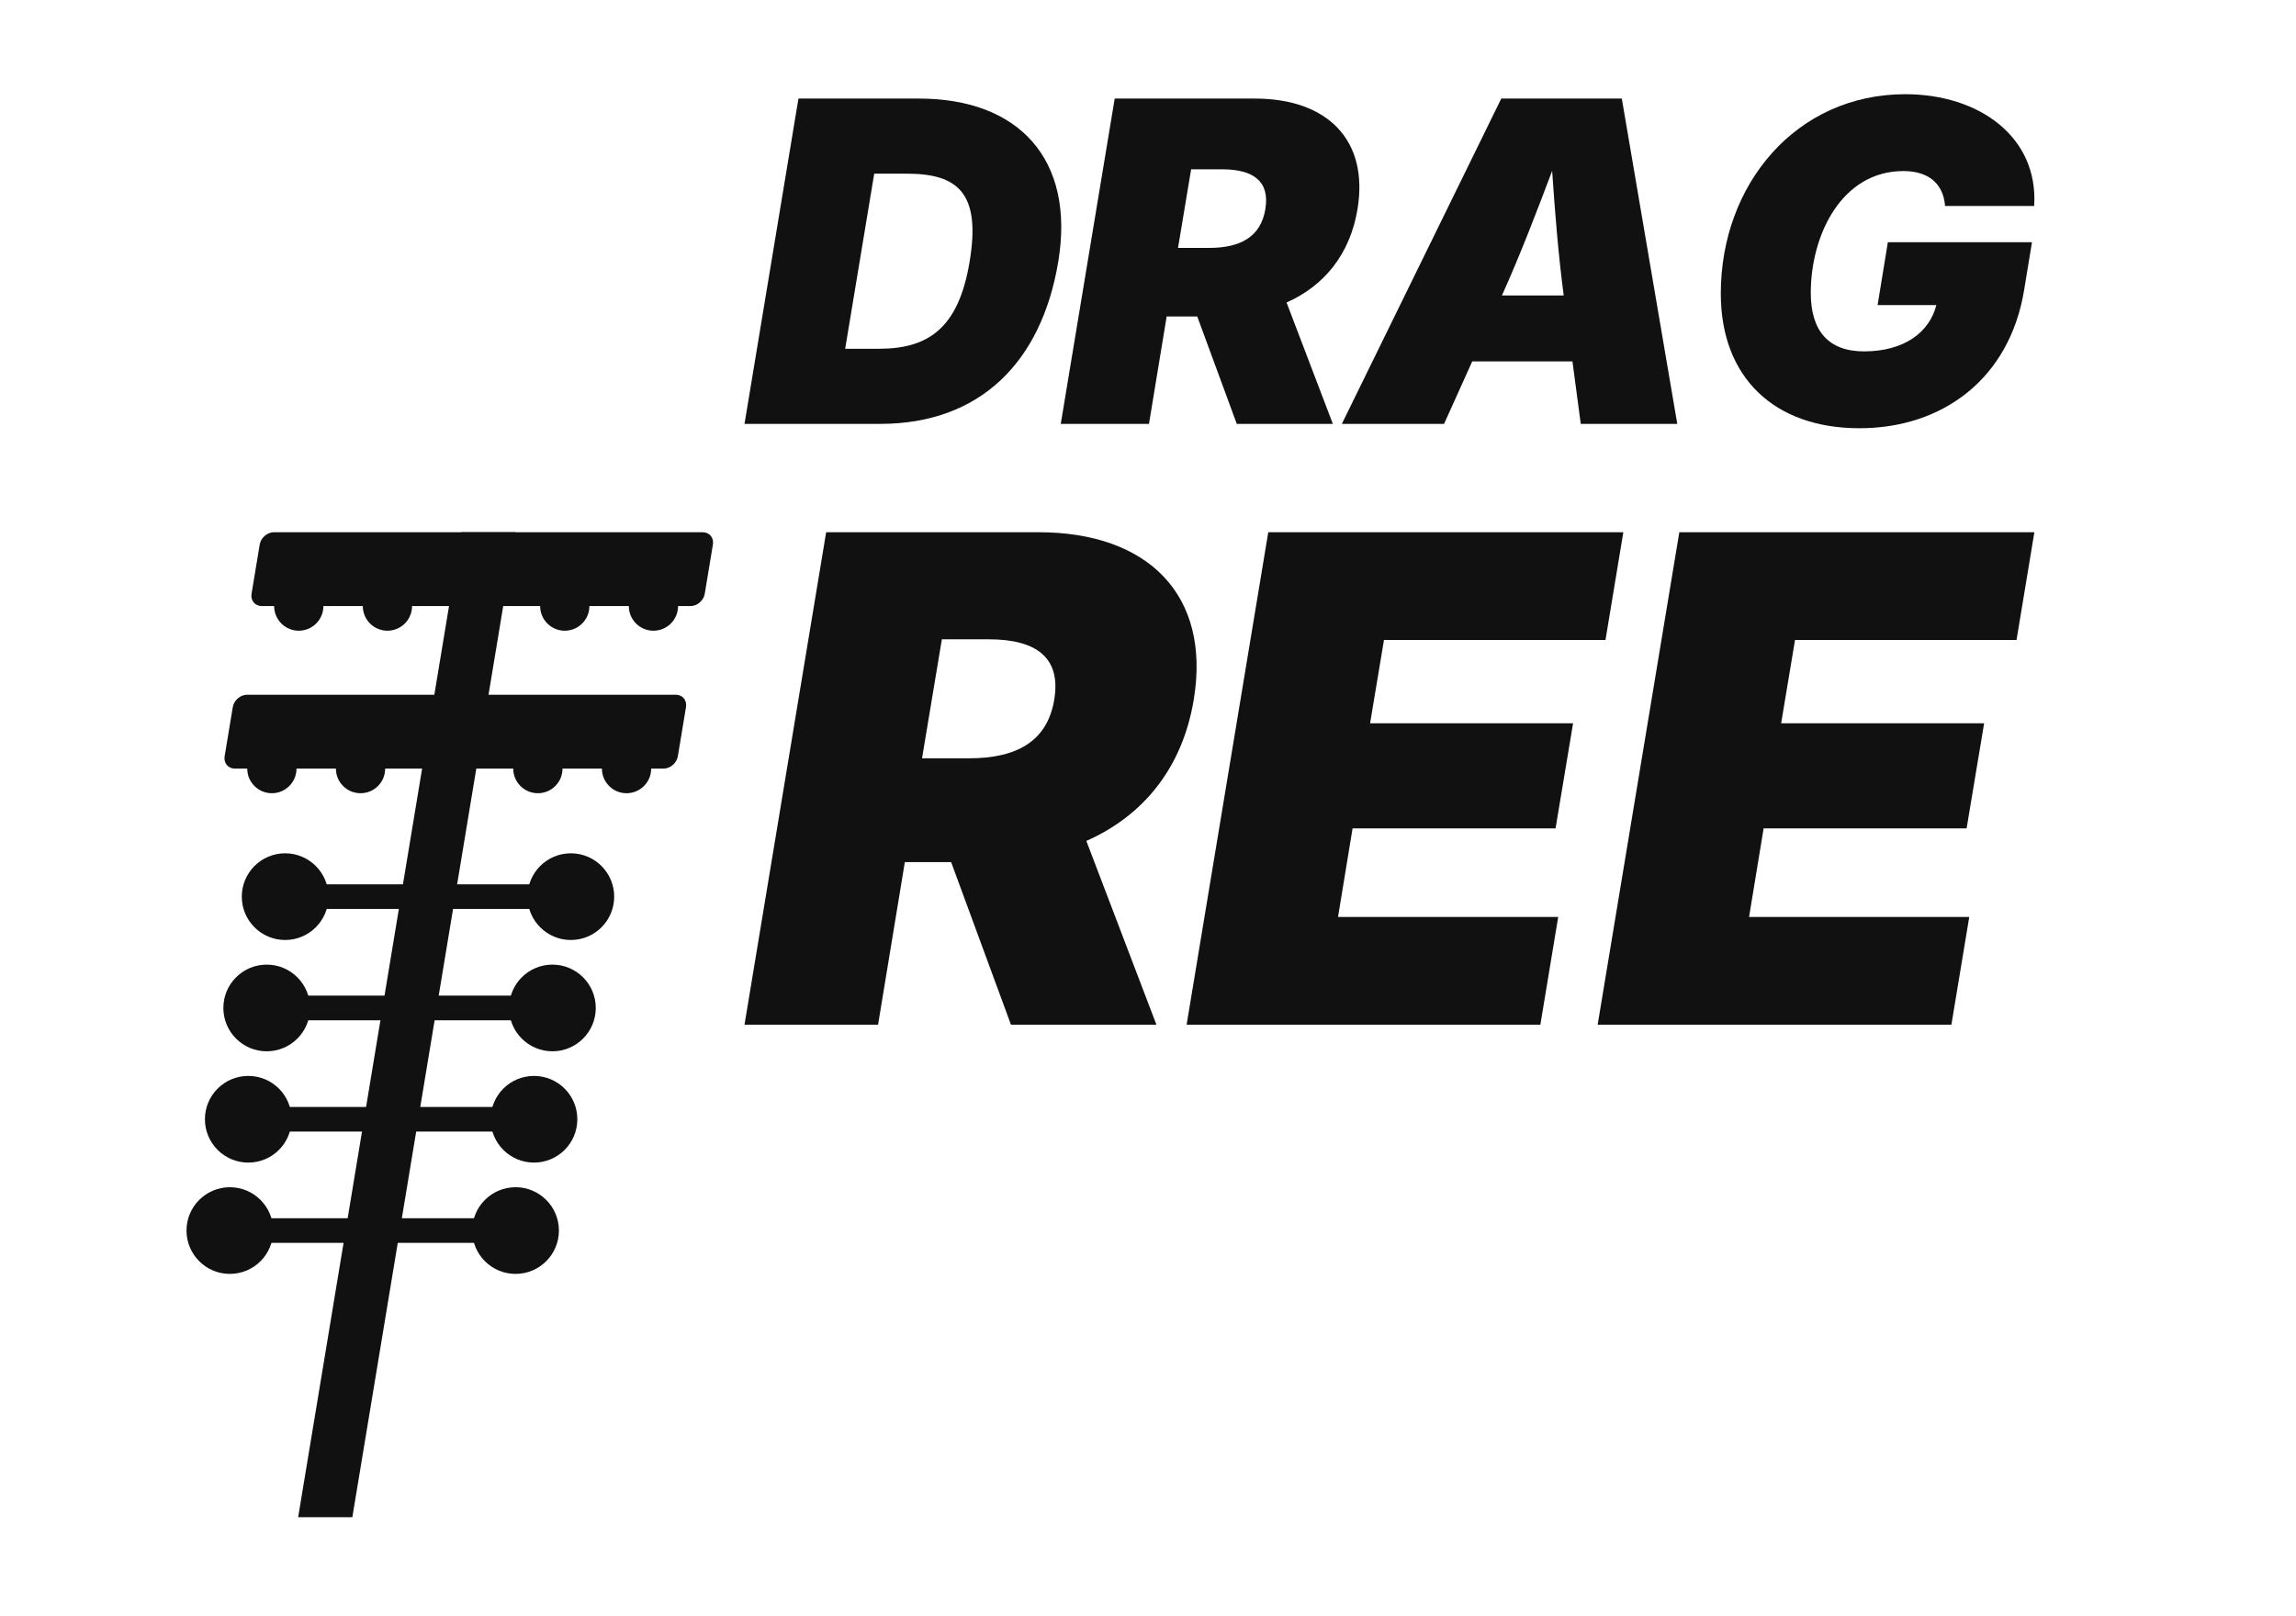
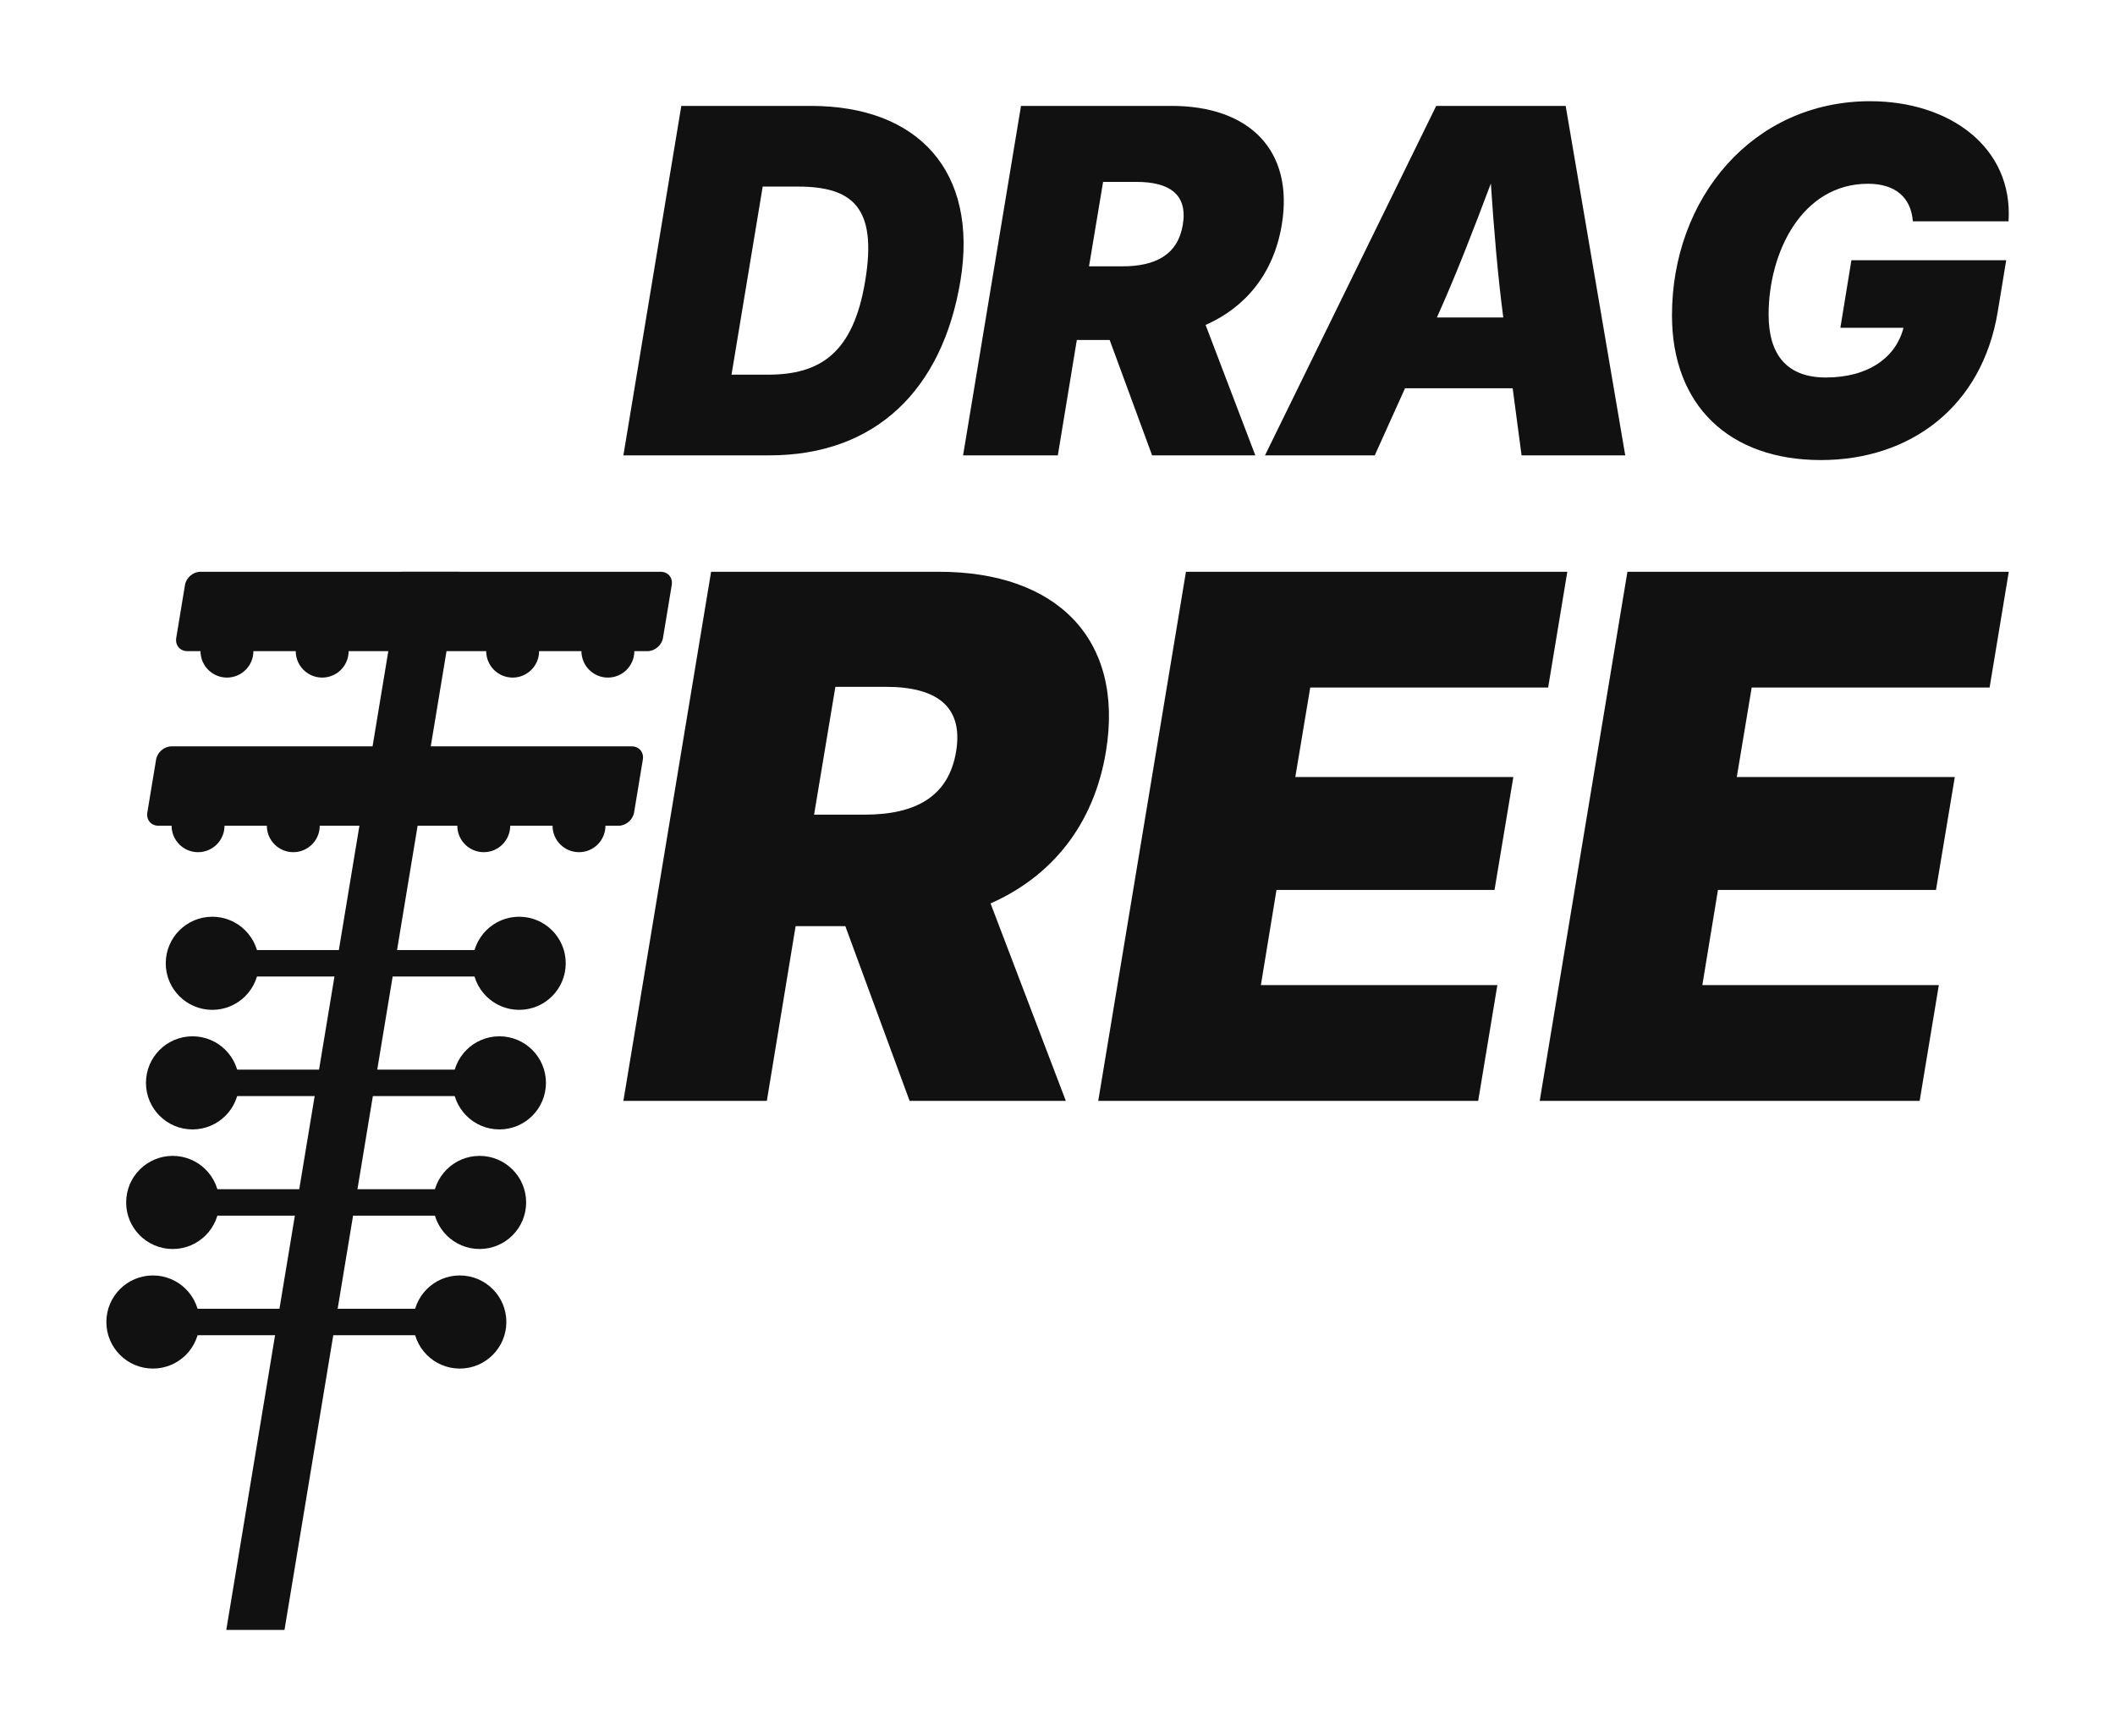
- <svg xmlns="http://www.w3.org/2000/svg" viewBox="-247.7 -624.2 1398.2 984.2" width="1398" height="984">
-   <g fill="#111" transform="translate(0.00 0.00) skewX(-9.400) translate(0 -300.00)">
-     <rect x="-16.50" y="0" width="33.00" height="600.00" />
+ <svg xmlns="http://www.w3.org/2000/svg" viewBox="-194.2 -624.2 1198.7 984.2" width="1199" height="984">
+   <g fill="#111" transform="translate(0 0.00) skewX(-9.400) translate(0 -300.00)">
+     <rect x="-16.50" y="0.00" width="33.00" height="600.00" />
    <rect x="-138.00" y="0.00" width="276.00" height="45.00" rx="7.50" />
    <rect x="-138.00" y="99.00" width="276.00" height="45.00" rx="7.50" />
    <rect x="-87.00" y="214.50" width="174.00" height="15.00" />
    <rect x="-87.00" y="282.30" width="174.00" height="15.00" />
    <rect x="-87.00" y="350.10" width="174.00" height="15.00" />
    <rect x="-87.00" y="417.90" width="174.00" height="15.00" />
  </g>
-   <g fill="#111" transform="translate(0.00 -300.00)">
+   <g fill="#111" transform="translate(0 -300.00)">
    <circle cx="-65.79" cy="45.00" r="15.00" />
    <circle cx="-11.79" cy="45.00" r="15.00" />
    <circle cx="96.21" cy="45.00" r="15.00" />
    <circle cx="150.21" cy="45.00" r="15.00" />
    <circle cx="-82.17" cy="144.00" r="15.00" />
    <circle cx="-28.17" cy="144.00" r="15.00" />
    <circle cx="79.83" cy="144.00" r="15.00" />
    <circle cx="133.83" cy="144.00" r="15.00" />
    <circle cx="-74.09" cy="222.00" r="26.40" />
    <circle cx="99.91" cy="222.00" r="26.40" />
    <circle cx="-85.31" cy="289.80" r="26.40" />
    <circle cx="88.69" cy="289.80" r="26.40" />
    <circle cx="-96.54" cy="357.60" r="26.40" />
    <circle cx="77.46" cy="357.60" r="26.40" />
    <circle cx="-107.76" cy="425.40" r="26.40" />
    <circle cx="66.24" cy="425.40" r="26.40" />
  </g>
  <g fill="#111">
-     <path transform="translate(205.06 0.00) scale(0.20134 -0.20134)" d="M3 0H407L488 492H628L809 0H1249L1037 556C1209 632 1328 777 1362 984C1414 1300 1224 1490 892 1490H250ZM540 806 600 1166H742C885 1166 961 1111 940 984C919 856 825 806 682 806Z" />
-     <path transform="translate(474.31 0.00) scale(0.20134 -0.20134)" d="M3 0H1073L1127 326H461L505 594H1119L1172 912H558L600 1164H1270L1324 1490H250Z" />
-     <path transform="translate(724.64 0.00) scale(0.20134 -0.20134)" d="M3 0H1073L1127 326H461L505 594H1119L1172 912H558L600 1164H1270L1324 1490H250Z" />
+     <path transform="translate(158.40 0.00) scale(0.20134 -0.20134)" d="M3 0H407L488 492H628L809 0H1249L1037 556C1209 632 1328 777 1362 984C1414 1300 1224 1490 892 1490H250ZM540 806 600 1166H742C885 1166 961 1111 940 984C919 856 825 806 682 806Z" />
+     <path transform="translate(427.65 0.00) scale(0.20134 -0.20134)" d="M3 0H1073L1127 326H461L505 594H1119L1172 912H558L600 1164H1270L1324 1490H250Z" />
+     <path transform="translate(677.97 0.00) scale(0.20134 -0.20134)" d="M3 0H1073L1127 326H461L505 594H1119L1172 912H558L600 1164H1270L1324 1490H250Z" />
  </g>
  <g fill="#111">
-     <path transform="translate(205.27 -366.00) scale(0.13299 -0.13299)" d="M625 0C1078 0 1363 279 1440 744C1517 1210 1261 1490 802 1490H250L3 0ZM464 344 597 1146H747C981 1146 1086 1056 1034 744C983 433 840 344 618 344Z" />
-     <path transform="translate(397.87 -366.00) scale(0.13299 -0.13299)" d="M3 0H407L488 492H628L809 0H1249L1037 556C1209 632 1328 777 1362 984C1414 1300 1224 1490 892 1490H250ZM540 806 600 1166H742C885 1166 961 1111 940 984C919 856 825 806 682 806Z" />
-     <path transform="translate(575.71 -366.00) scale(0.13299 -0.13299)" d="M-47 0H421L550 286H1009L1047 0H1489L1235 1490H683ZM686 588C768 770 843 965 916 1159C929 965 945 770 969 588Z" />
-     <path transform="translate(788.14 -366.00) scale(0.13299 -0.13299)" d="M726 -20C1105 -20 1413 205 1480 613L1516 832H856L809 544H1078C1047 420 931 332 747 332C582 332 503 428 503 600C503 866 645 1158 927 1158C1043 1158 1110 1100 1118 998H1526C1546 1315 1273 1510 936 1510C435 1510 91 1096 91 597C91 213 335 -20 726 -20Z" />
+     <path transform="translate(158.60 -366.00) scale(0.13299 -0.13299)" d="M625 0C1078 0 1363 279 1440 744C1517 1210 1261 1490 802 1490H250L3 0ZM464 344 597 1146H747C981 1146 1086 1056 1034 744C983 433 840 344 618 344Z" />
+     <path transform="translate(351.21 -366.00) scale(0.13299 -0.13299)" d="M3 0H407L488 492H628L809 0H1249L1037 556C1209 632 1328 777 1362 984C1414 1300 1224 1490 892 1490H250ZM540 806 600 1166H742C885 1166 961 1111 940 984C919 856 825 806 682 806Z" />
+     <path transform="translate(529.05 -366.00) scale(0.13299 -0.13299)" d="M-47 0H421L550 286H1009L1047 0H1489L1235 1490H683ZM686 588C768 770 843 965 916 1159C929 965 945 770 969 588Z" />
+     <path transform="translate(741.47 -366.00) scale(0.13299 -0.13299)" d="M726 -20C1105 -20 1413 205 1480 613L1516 832H856L809 544H1078C1047 420 931 332 747 332C582 332 503 428 503 600C503 866 645 1158 927 1158C1043 1158 1110 1100 1118 998H1526C1546 1315 1273 1510 936 1510C435 1510 91 1096 91 597C91 213 335 -20 726 -20Z" />
  </g>
</svg>
